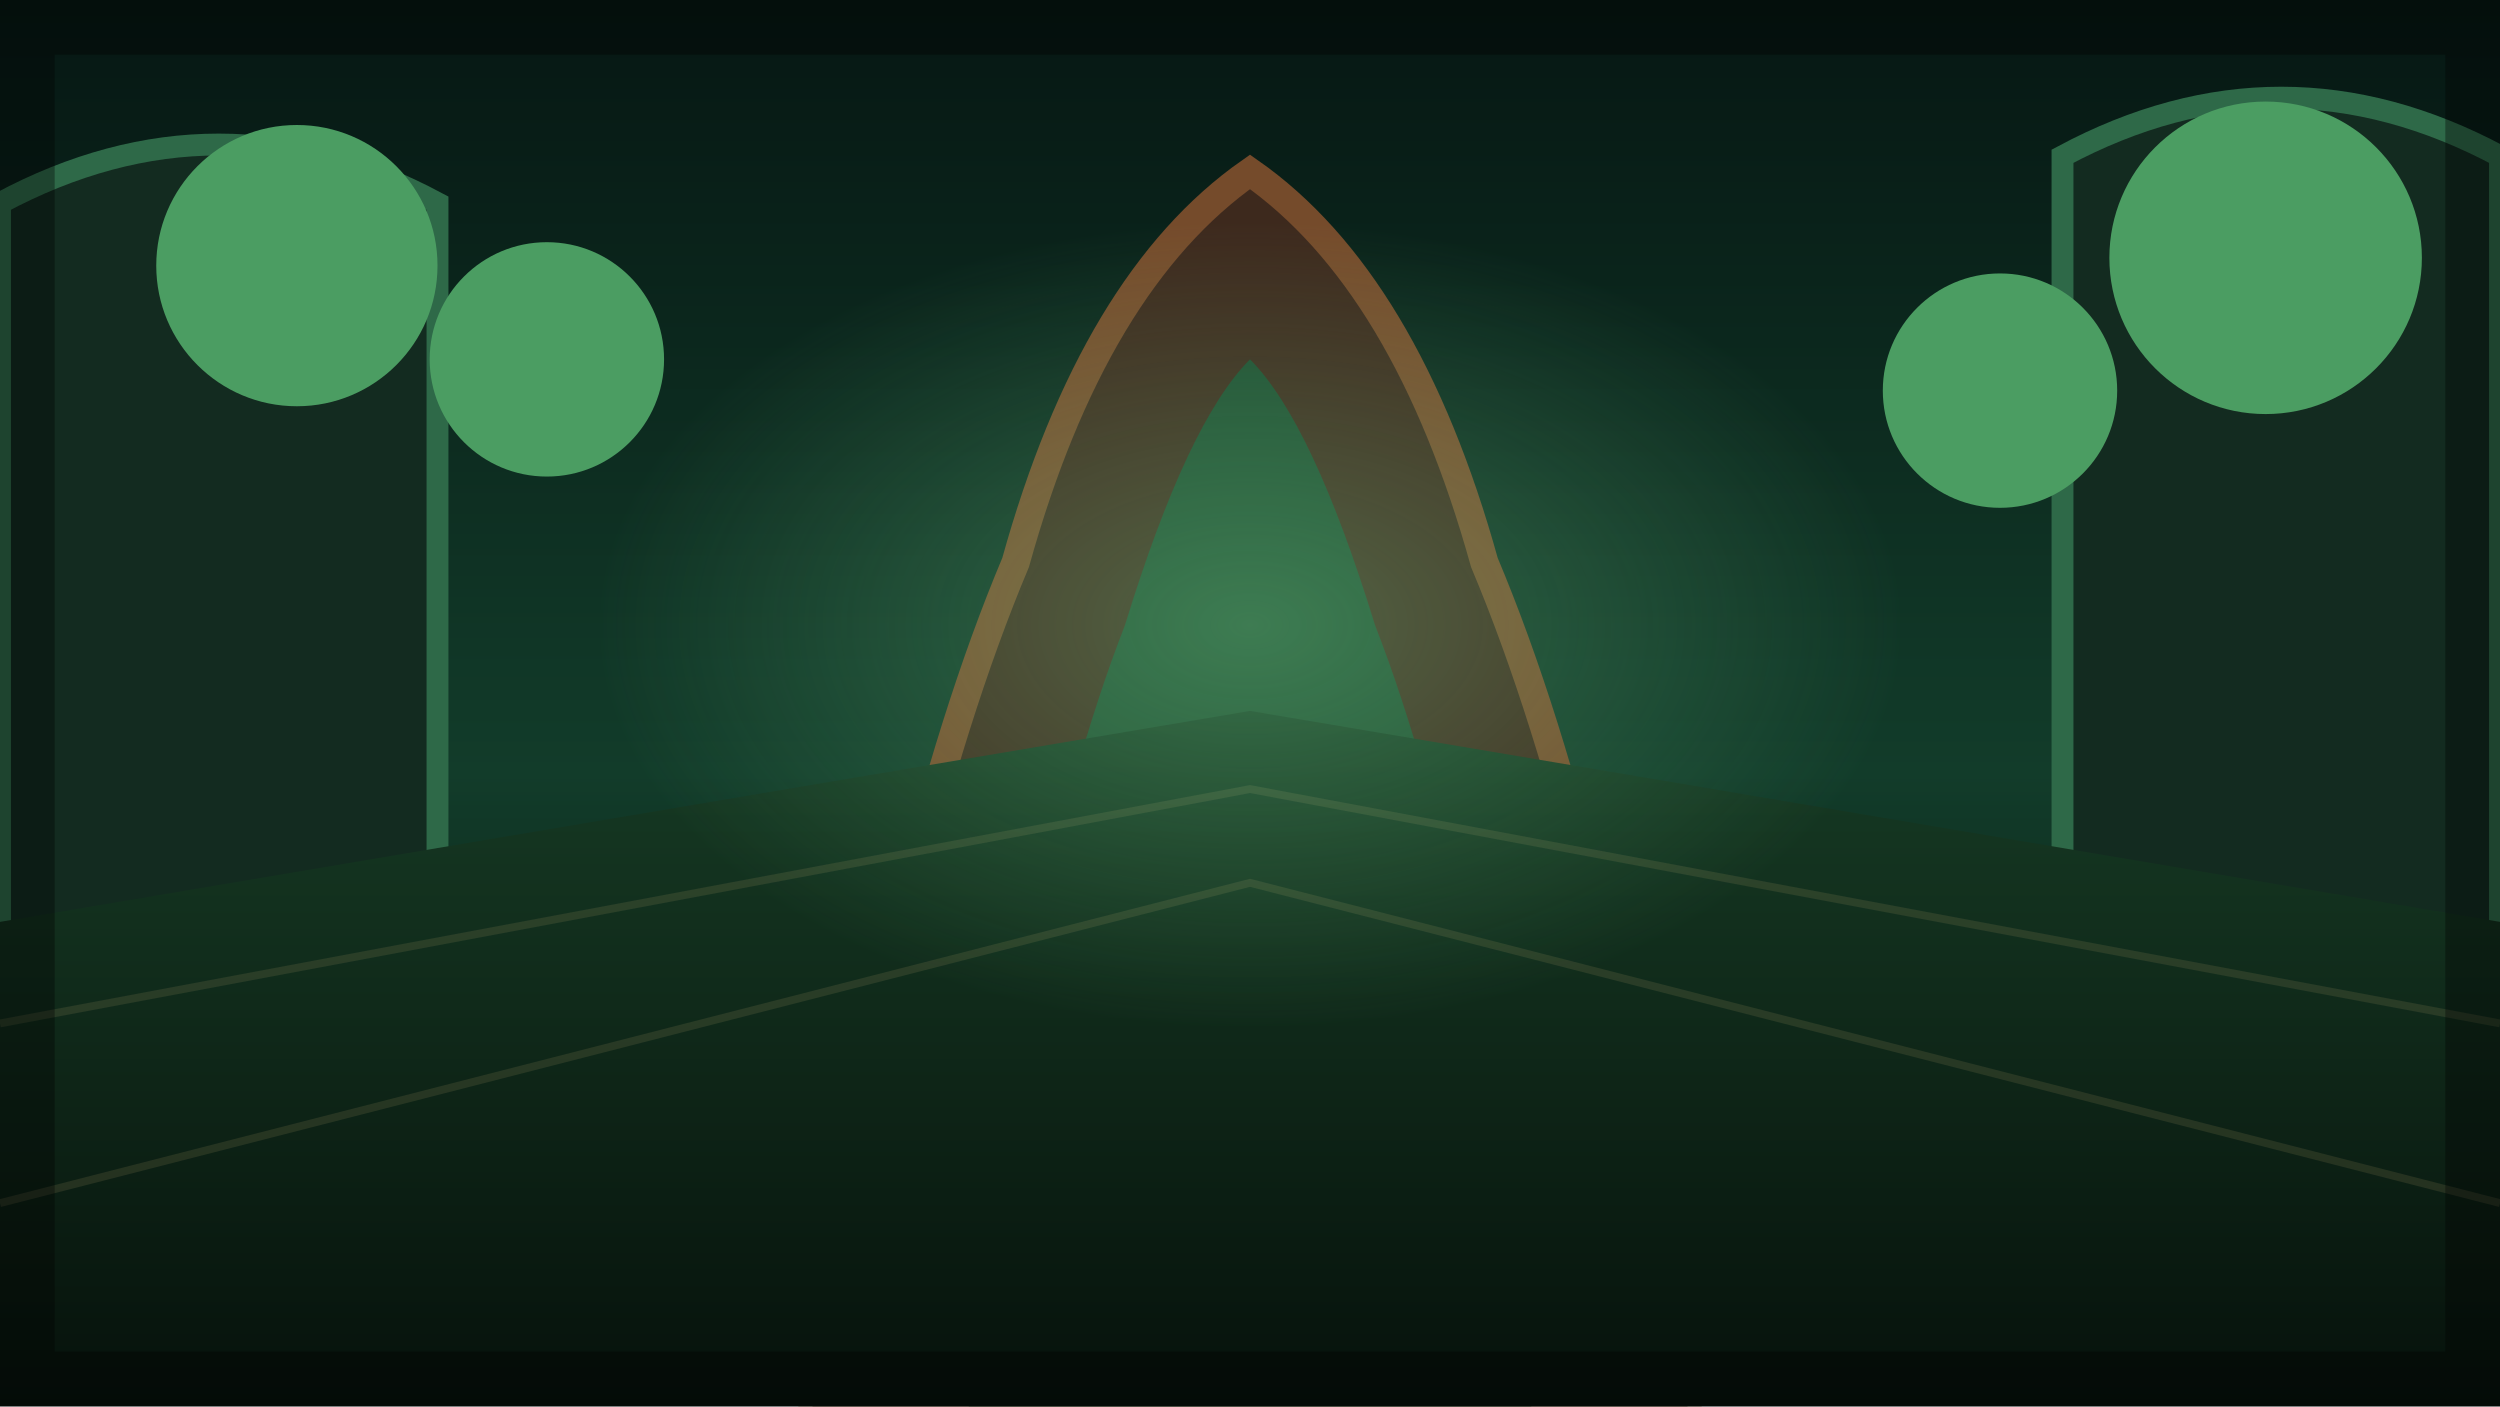
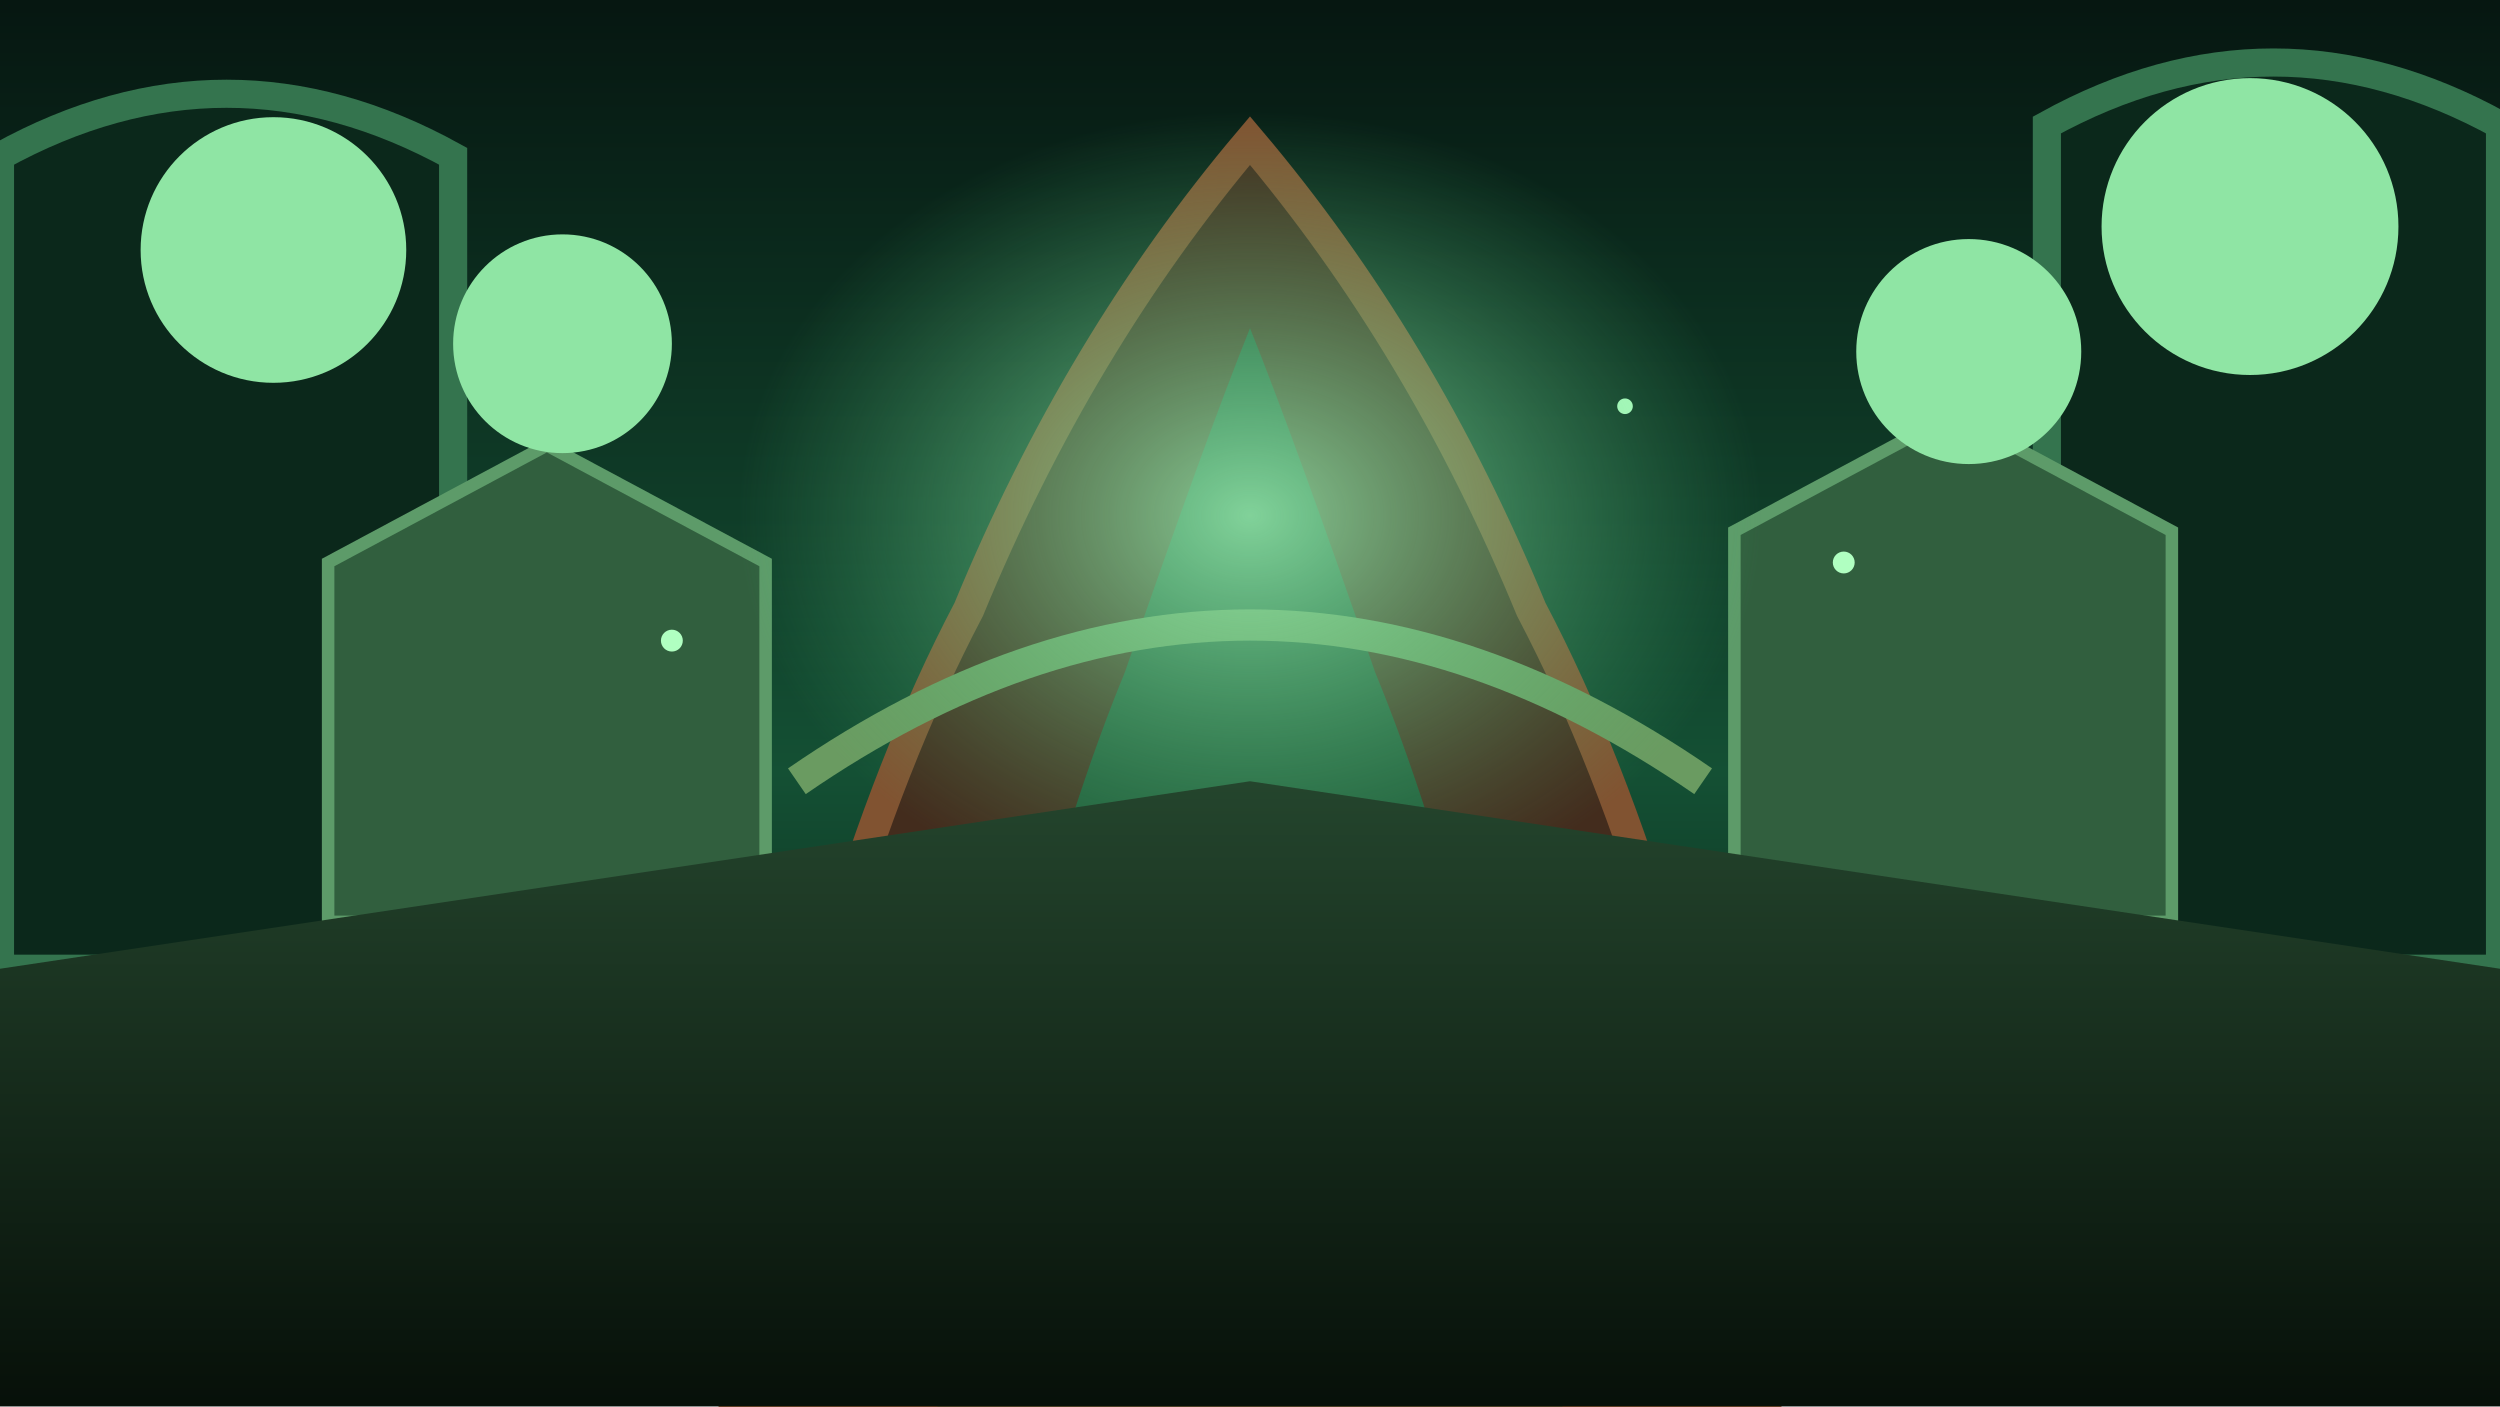
- <svg xmlns="http://www.w3.org/2000/svg" viewBox="0 0 1600 900" preserveAspectRatio="xMidYMid slice">
+ <svg xmlns="http://www.w3.org/2000/svg" viewBox="0 0 1600 900">
  <defs>
    <linearGradient id="s" x2="0" y2="1">
-       <stop stop-color="#061713" />
-       <stop offset=".55" stop-color="#123c2a" />
-       <stop offset="1" stop-color="#040b08" />
+       <stop stop-color="#061711" />
+       <stop offset=".55" stop-color="#145034" />
+       <stop offset="1" stop-color="#030906" />
    </linearGradient>
-     <linearGradient id="g" x2="0" y2="1">
-       <stop stop-color="#173c25" />
-       <stop offset="1" stop-color="#06110b" />
+     <linearGradient id="f" x2="0" y2="1">
+       <stop stop-color="#24452d" />
+       <stop offset="1" stop-color="#071009" />
    </linearGradient>
    <radialGradient id="l">
-       <stop stop-color="#83e49a" stop-opacity=".8" />
-       <stop offset="1" stop-color="#83e49a" stop-opacity="0" />
+       <stop stop-color="#9af0b2" stop-opacity=".8" />
+       <stop offset="1" stop-color="#4fbf78" stop-opacity="0" />
    </radialGradient>
  </defs>
  <rect width="1600" height="900" fill="url(#s)" />
-   <g fill="#132b20" stroke="#2e6948" stroke-width="14">
-     <path d="M0 610V130Q140 55 280 130V610Z" />
-     <path d="M1320 610V100Q1460 25 1600 100V610Z" />
+   <g fill="#0b281b" stroke="#34744e" stroke-width="18">
+     <path d="M0 620V100Q145 20 290 100V620Z" />
+     <path d="M1310 620V80Q1455 0 1600 80V620Z" />
  </g>
-   <path d="M520 900Q570 550 650 360Q700 180 800 110Q900 180 950 360Q1030 550 1080 900Z" fill="#3d291d" stroke="#754b2b" stroke-width="18" />
-   <path d="M620 900Q650 580 720 400Q760 270 800 230Q840 270 880 400Q950 580 980 900Z" fill="#1d4b30" />
-   <g fill="#4b9d62">
-     <circle cx="190" cy="170" r="90" />
-     <circle cx="350" cy="230" r="75" />
-     <circle cx="1450" cy="165" r="100" />
-     <circle cx="1280" cy="250" r="75" />
+   <path d="M470 900Q520 580 620 390Q690 220 800 90Q910 220 980 390Q1080 580 1130 900Z" fill="#432c1d" stroke="#815331" stroke-width="20" />
+   <path d="M600 900Q650 600 720 430Q770 285 800 210Q830 285 880 430Q950 600 1000 900Z" fill="#1e5938" />
+   <path d="M510 500Q800 300 1090 500" fill="none" stroke="#6a9b61" stroke-width="20" />
+   <g fill="#315f3e" stroke="#5d9b69" stroke-width="8">
+     <path d="M210 590V360L350 285L490 360V590Z" />
+     <path d="M1110 590V340L1250 265L1390 340V590Z" />
  </g>
-   <path d="M0 590L800 455L1600 590V900H0Z" fill="url(#g)" />
-   <path d="M0 655L800 505L1600 655M0 770L800 565L1600 770" fill="none" stroke="#d4b47a" stroke-opacity=".13" stroke-width="5" />
-   <ellipse cx="800" cy="400" rx="420" ry="260" fill="url(#l)" opacity=".4" />
-   <rect width="1600" height="900" fill="none" stroke="#000" stroke-opacity=".35" stroke-width="70" />
+   <g fill="#8fe5a4">
+     <circle cx="175" cy="160" r="85" />
+     <circle cx="360" cy="220" r="70" />
+     <circle cx="1440" cy="145" r="95" />
+     <circle cx="1260" cy="225" r="72" />
+   </g>
+   <g fill="#b0ffc1">
+     <circle cx="430" cy="410" r="7" />
+     <circle cx="1180" cy="360" r="7" />
+     <circle cx="1040" cy="260" r="5" />
+   </g>
+   <ellipse cx="800" cy="330" rx="330" ry="260" fill="url(#l)" />
+   <path d="M0 620L800 500L1600 620V900H0Z" fill="url(#f)" />
</svg>
